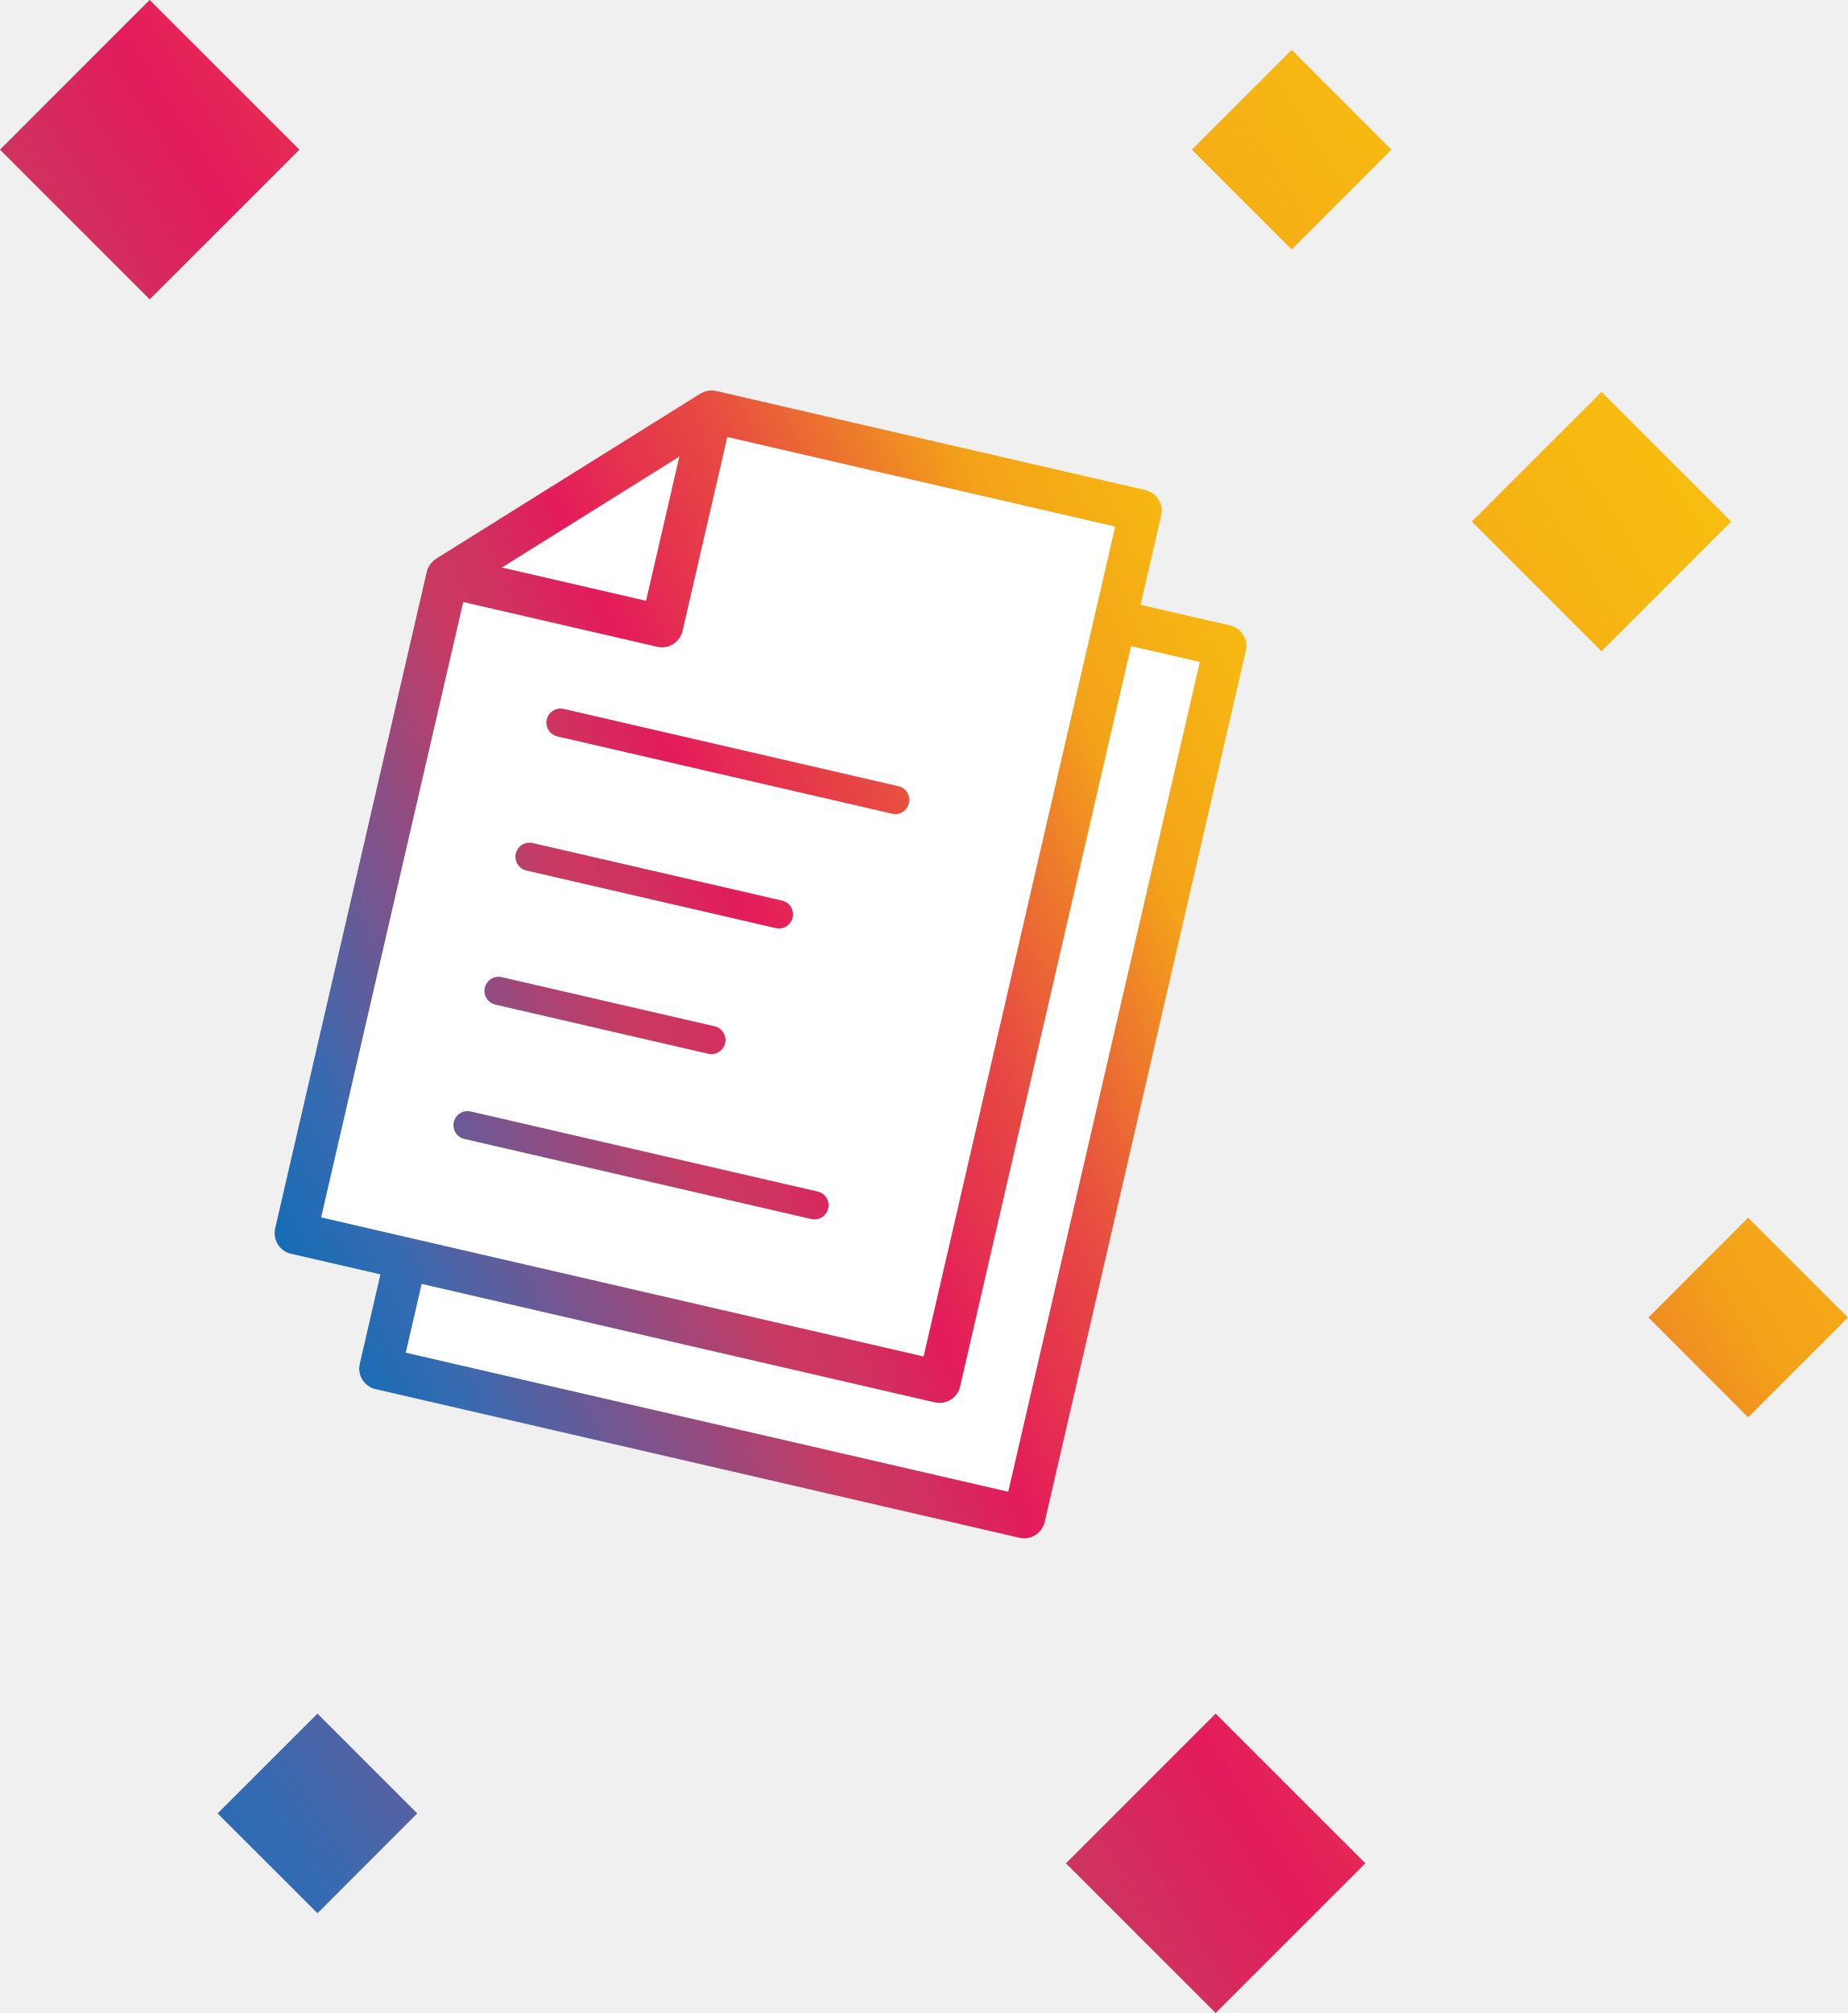
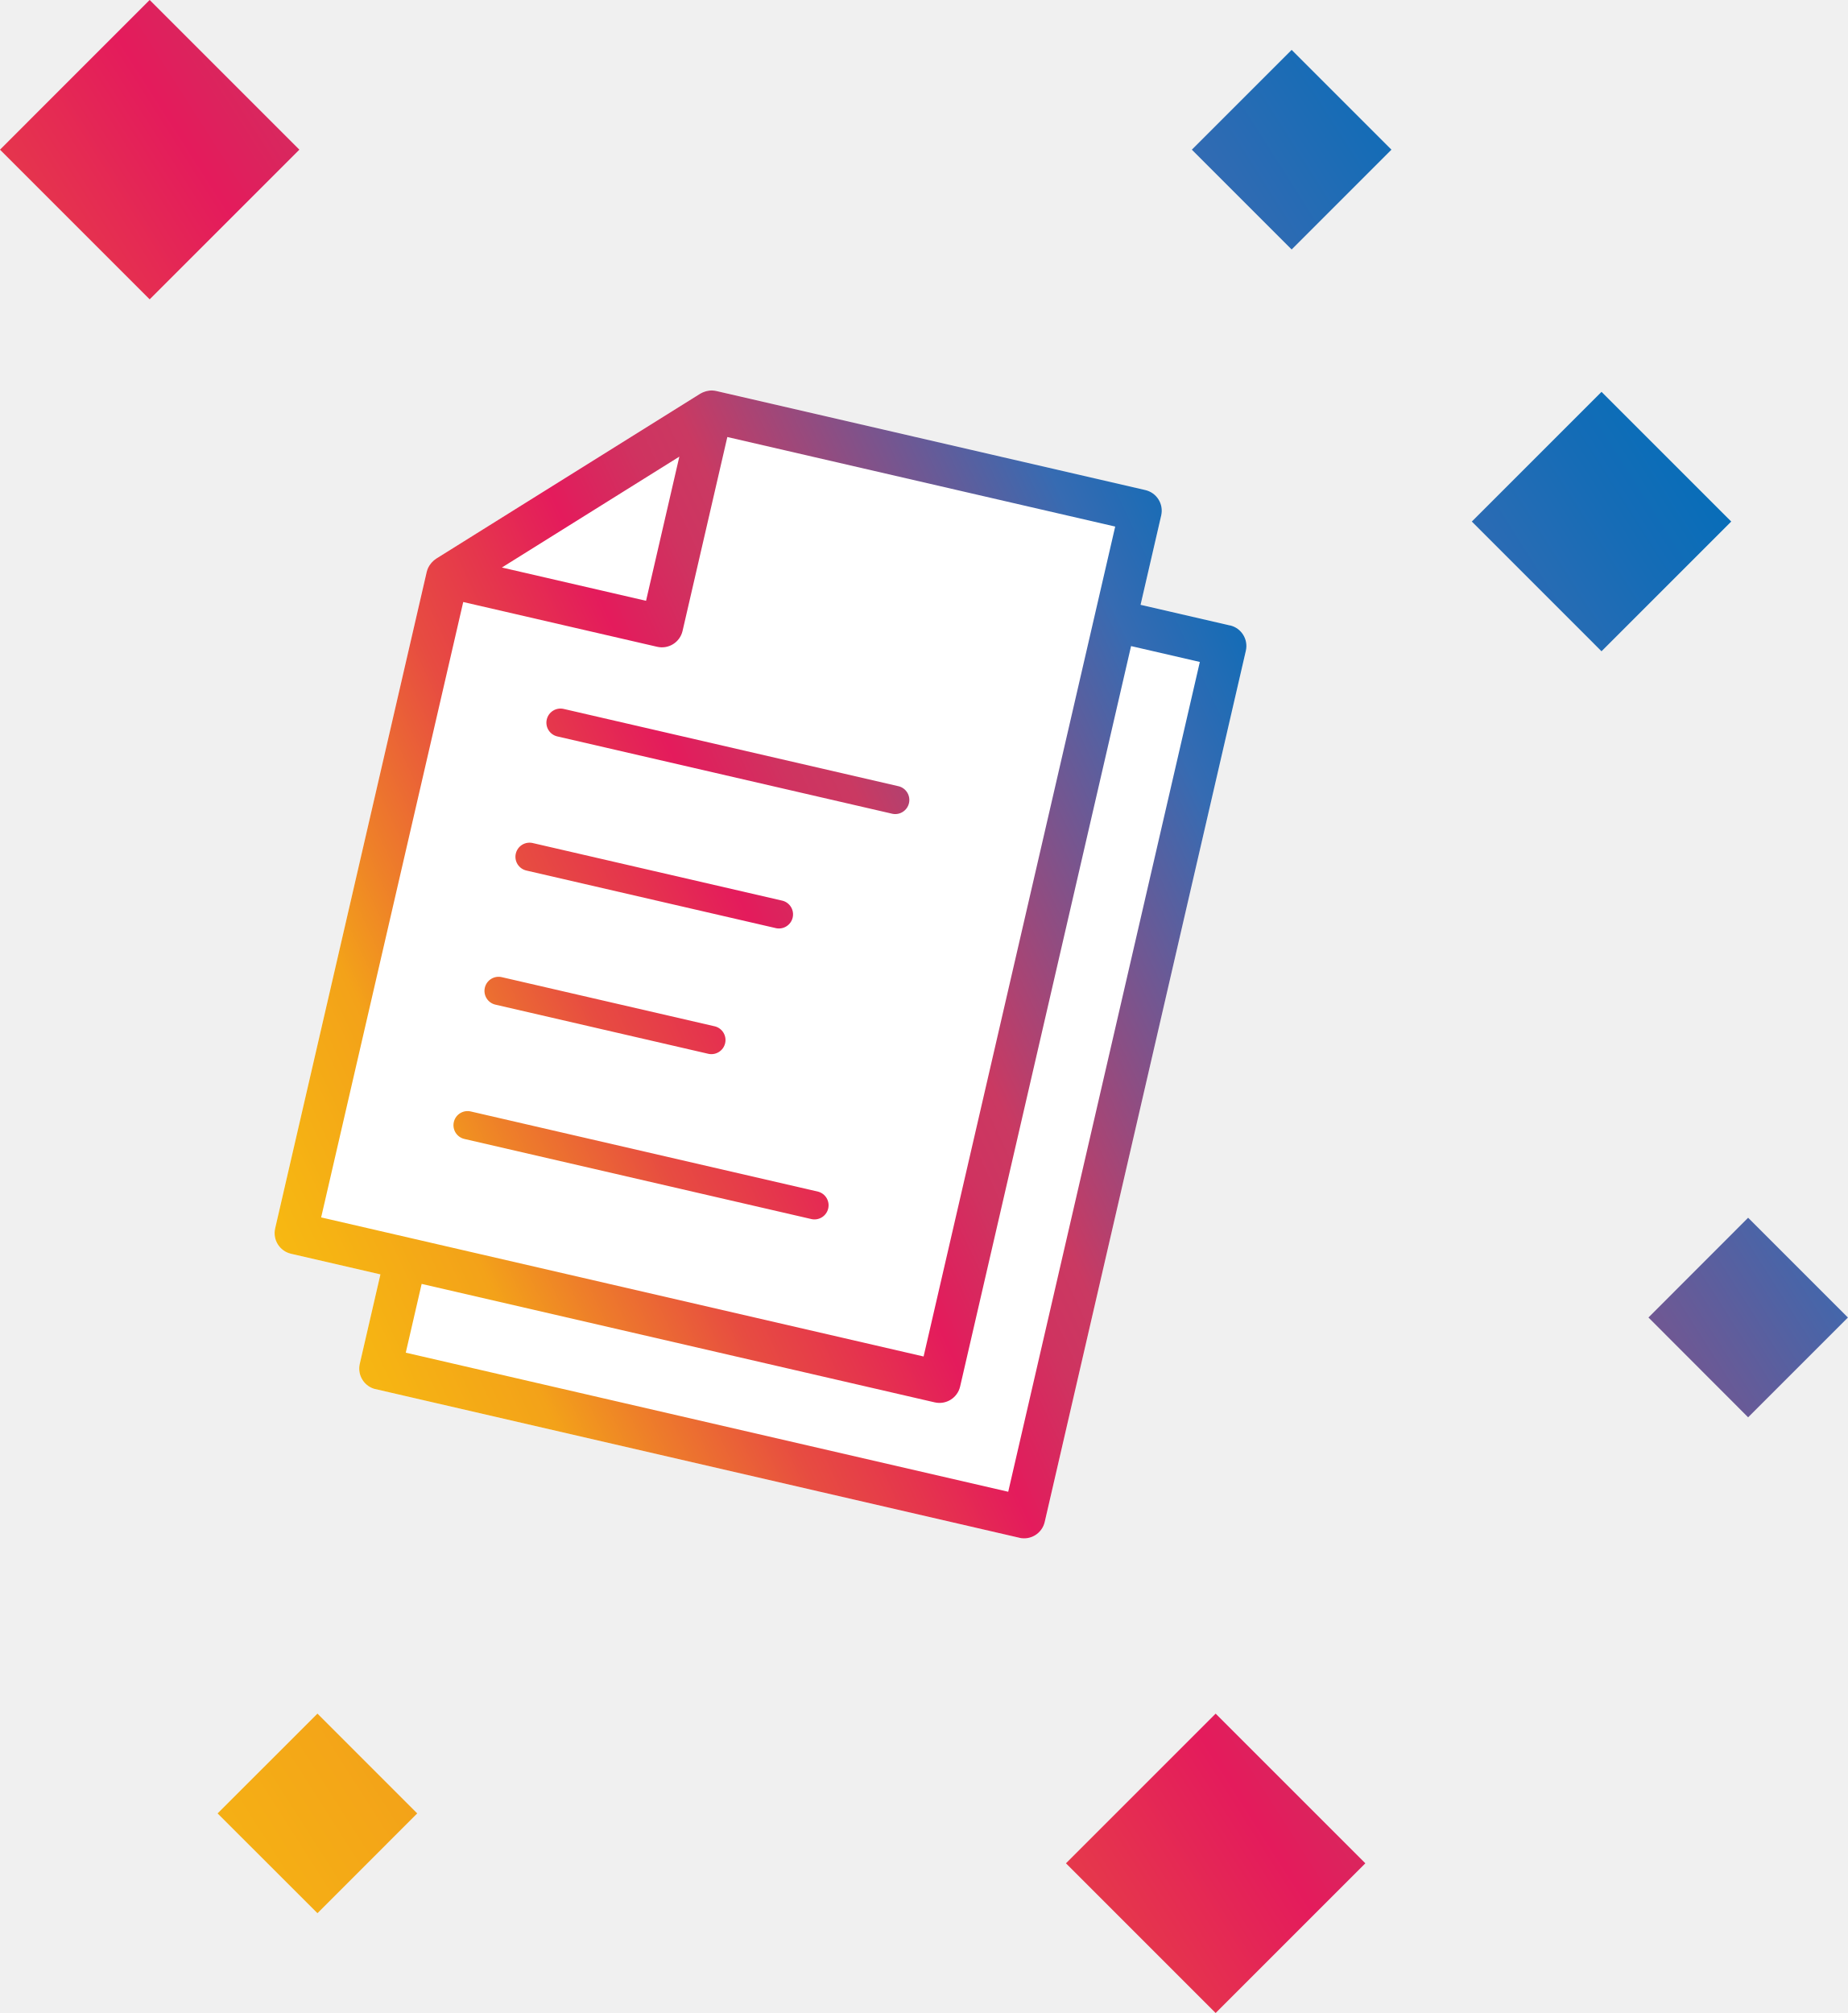
<svg xmlns="http://www.w3.org/2000/svg" xmlns:xlink="http://www.w3.org/1999/xlink" width="63.448" height="69.119" viewBox="0 0 63.448 69.119">
  <defs>
-     <linearGradient id="a" y1="1" x2="1" y2="0.293" gradientUnits="objectBoundingBox">
+     <linearGradient id="a" x1="1" y1="0.289" x2="0" y2="1" gradientUnits="objectBoundingBox">
      <stop offset="0" stop-color="#006eba" />
      <stop offset="0.067" stop-color="#166cb6" />
      <stop offset="0.145" stop-color="#366bb2" />
      <stop offset="0.386" stop-color="#ca3962" />
      <stop offset="0.427" stop-color="#cf3360" />
      <stop offset="0.48" stop-color="#dd225d" />
      <stop offset="0.5" stop-color="#e41b5c" />
      <stop offset="0.569" stop-color="#e5354d" />
      <stop offset="0.639" stop-color="#e74c41" />
      <stop offset="0.738" stop-color="#ee7f29" />
      <stop offset="0.8" stop-color="#f3a219" />
      <stop offset="0.903" stop-color="#f6b413" />
      <stop offset="1" stop-color="#f9c110" />
    </linearGradient>
    <clipPath id="b">
      <rect width="28.013" height="36.025" fill="none" />
    </clipPath>
-     <linearGradient id="c" x1="0.003" y1="1.009" x2="1.001" y2="0.002" xlink:href="#a" />
+     <linearGradient id="c" x1="1" y1="-0.001" x2="0.002" y2="1.007" xlink:href="#a" />
  </defs>
  <g transform="translate(-6 1.713)">
    <path d="M42.6,62.266l5.139-5.139,5.14,5.139-5.14,5.14ZM13.471,60.553,16.9,57.127l3.425,3.426L16.9,63.979ZM62.6,43.525,66.022,40.1l3.426,3.426-3.426,3.426Zm-6.065-27.33,4.453-4.453,4.454,4.453-4.454,4.454ZM6,3.426l5.139-5.14,5.14,5.14-5.14,5.139Zm40.922,0L50.349,0l3.426,3.426L50.349,6.853Z" transform="translate(0 0)" fill="url(#a)" />
    <g transform="translate(22.516 9.848) rotate(13)">
      <g transform="translate(0 0)" clip-path="url(#b)">
        <path d="M27.286,3.876h-3.15V.727A.727.727,0,0,0,23.41,0H8.288a.714.714,0,0,0-.137.014H8.146a.728.728,0,0,0-.176.063L7.928.1a.753.753,0,0,0-.155.114L.213,7.774A.74.74,0,0,0,.1,7.928l-.022.041a.748.748,0,0,0-.063.177h0A.809.809,0,0,0,0,8.288V31.422a.727.727,0,0,0,.727.727h3.15V35.3a.727.727,0,0,0,.727.727H27.286a.727.727,0,0,0,.727-.727V4.6a.727.727,0,0,0-.727-.727" transform="translate(0 0)" fill="#fff" />
        <path d="M27.286,3.876h-3.15V.727A.727.727,0,0,0,23.41,0H8.288a.709.709,0,0,0-.136.014H8.145A.715.715,0,0,0,7.97.077L7.928.1a.75.75,0,0,0-.154.114L.213,7.774A.735.735,0,0,0,.1,7.928c-.008.014-.015.027-.022.041a.733.733,0,0,0-.063.177h0A.722.722,0,0,0,0,8.288V31.422a.727.727,0,0,0,.727.727h3.15V35.3a.727.727,0,0,0,.727.727H27.286a.727.727,0,0,0,.727-.727V4.6a.727.727,0,0,0-.727-.727M7.561,2.481V7.561H2.481ZM1.454,9.014H8.288a.727.727,0,0,0,.727-.727V1.454H22.683V30.7H4.622l-.019,0-.018,0H1.454ZM26.559,34.572H5.33V32.149H23.41a.727.727,0,0,0,.727-.727V5.33h2.423ZM5.156,12.3a.484.484,0,0,1,.485-.485H17.457a.485.485,0,0,1,0,.969H5.641a.484.484,0,0,1-.485-.485m0,4.727a.484.484,0,0,1,.485-.485h8.809a.485.485,0,0,1,0,.969H5.641a.484.484,0,0,1-.485-.485m0,4.727a.484.484,0,0,1,.485-.485h7.52a.485.485,0,0,1,0,.969H5.641a.484.484,0,0,1-.485-.485m0,4.726A.484.484,0,0,1,5.641,26H17.886a.485.485,0,0,1,0,.969H5.641a.484.484,0,0,1-.485-.485" transform="translate(0 0)" fill="url(#c)" />
      </g>
    </g>
  </g>
</svg>
